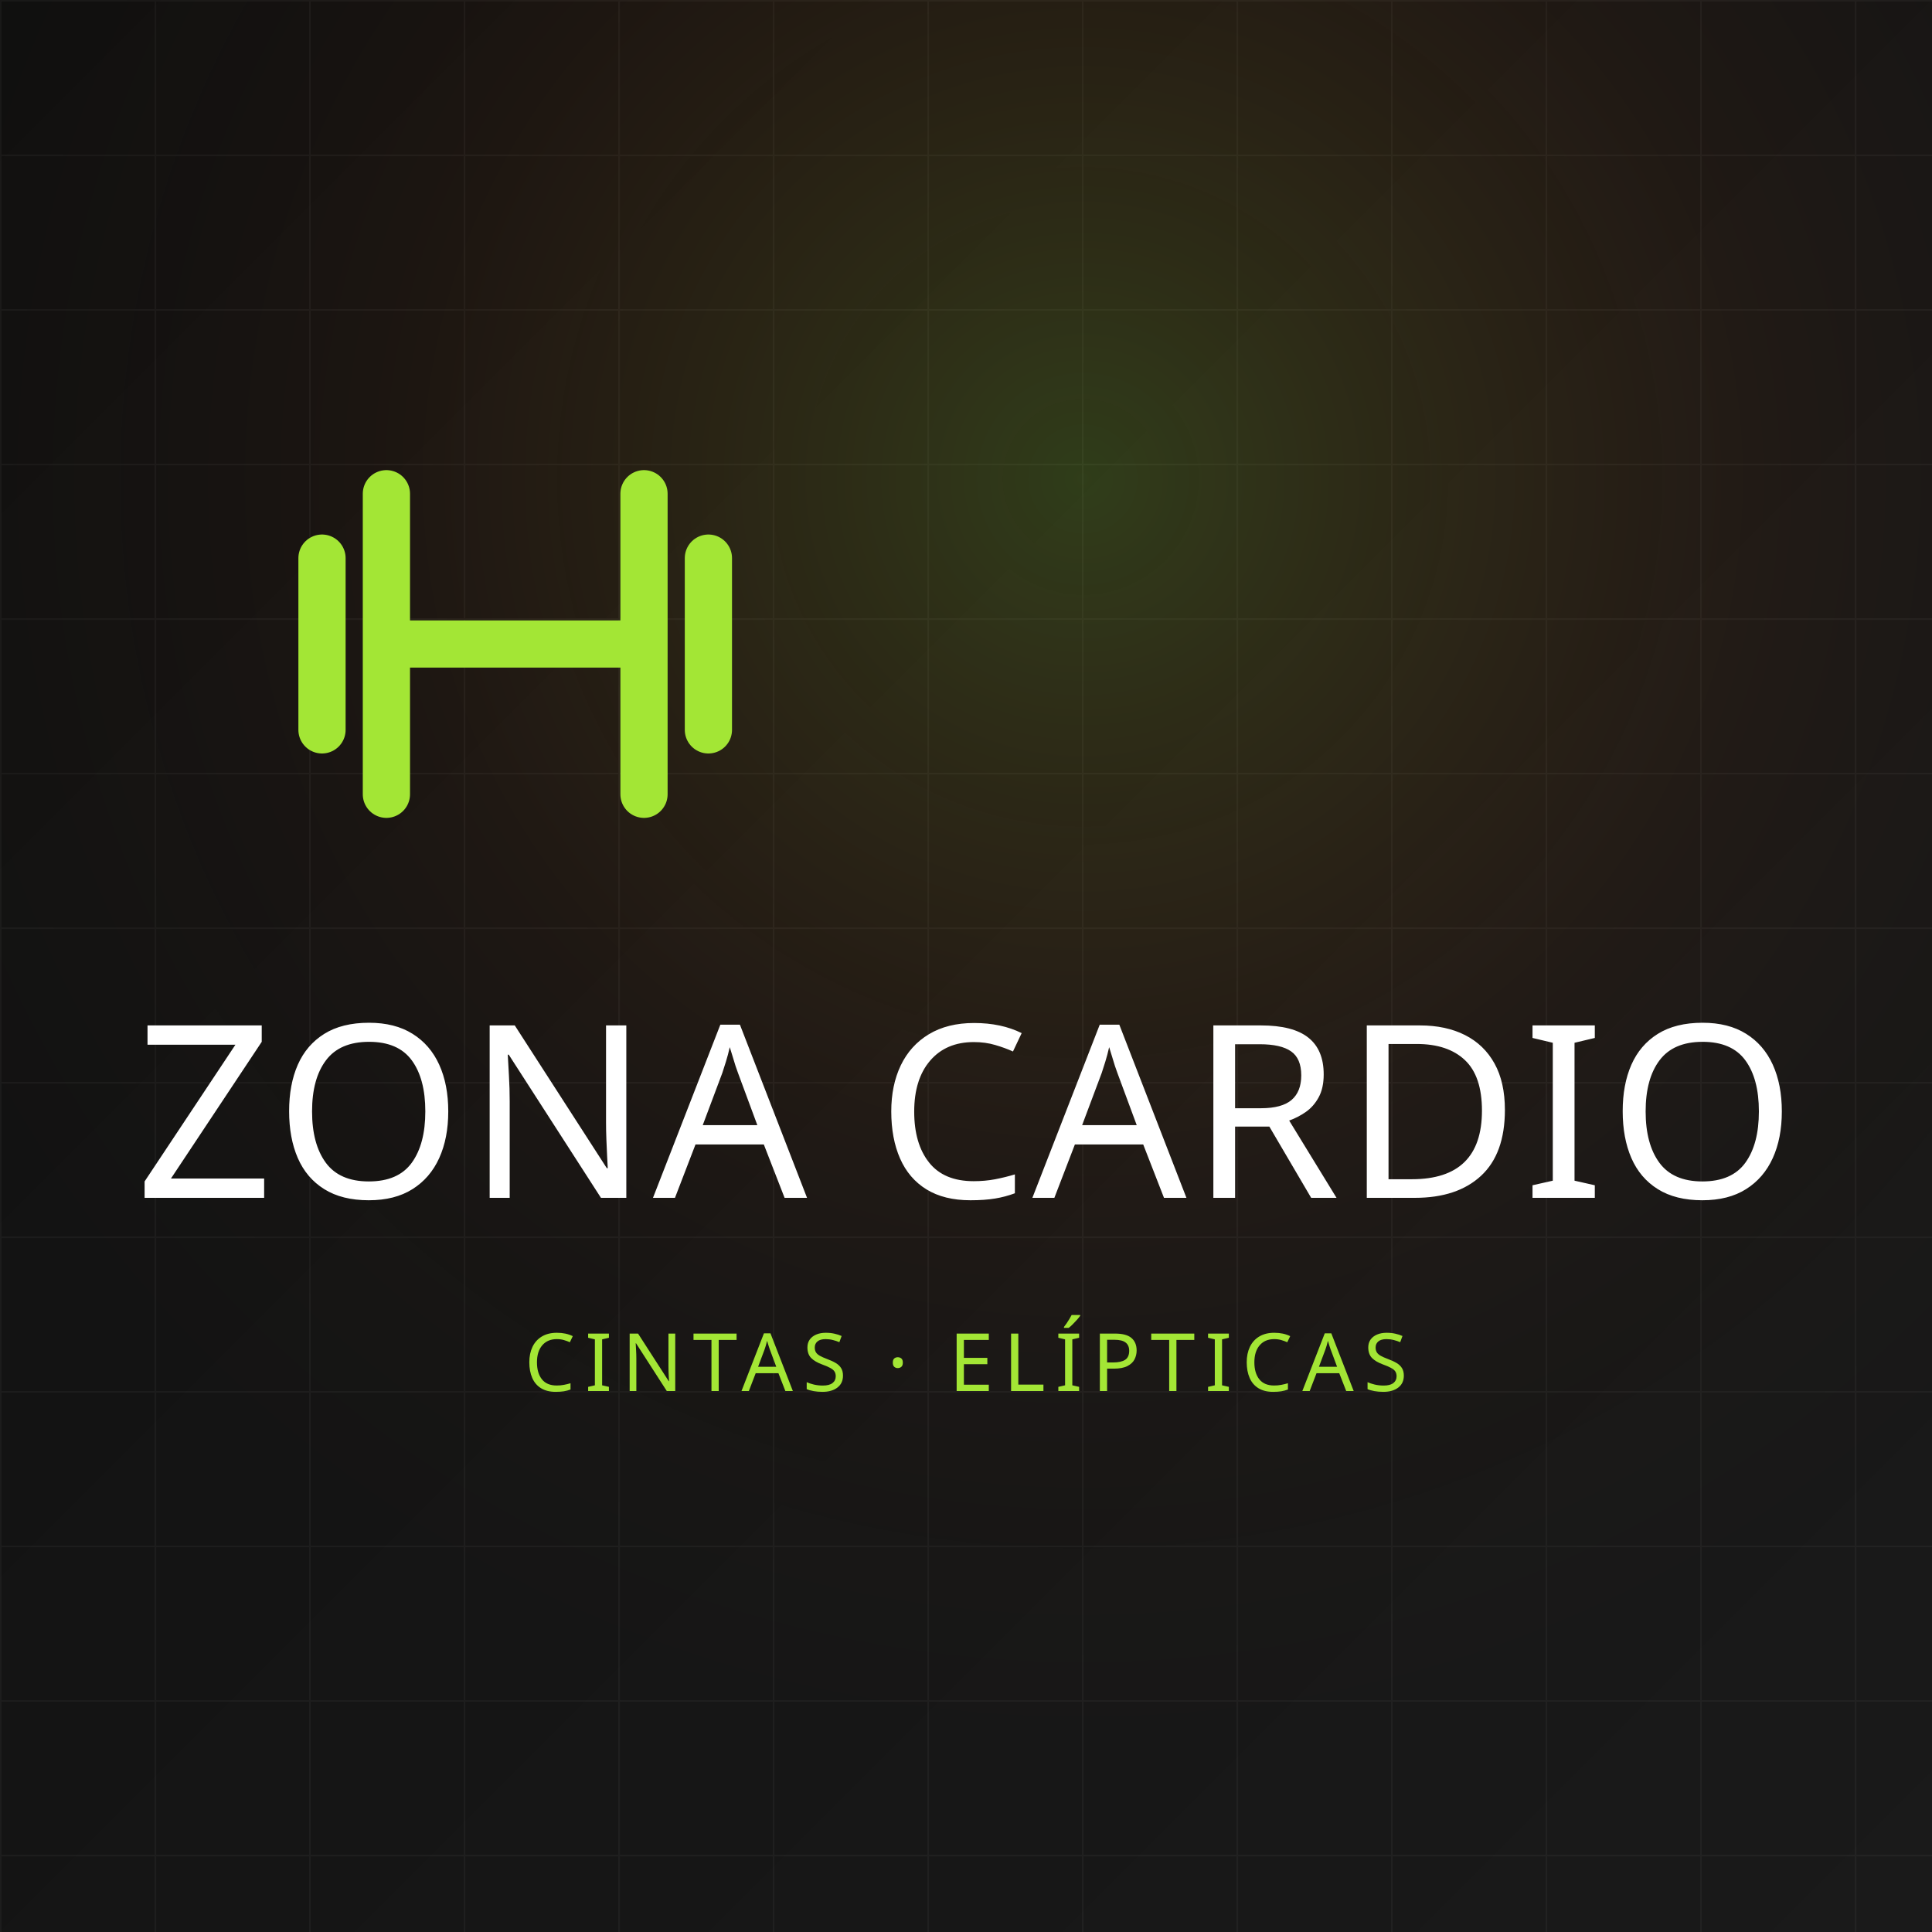
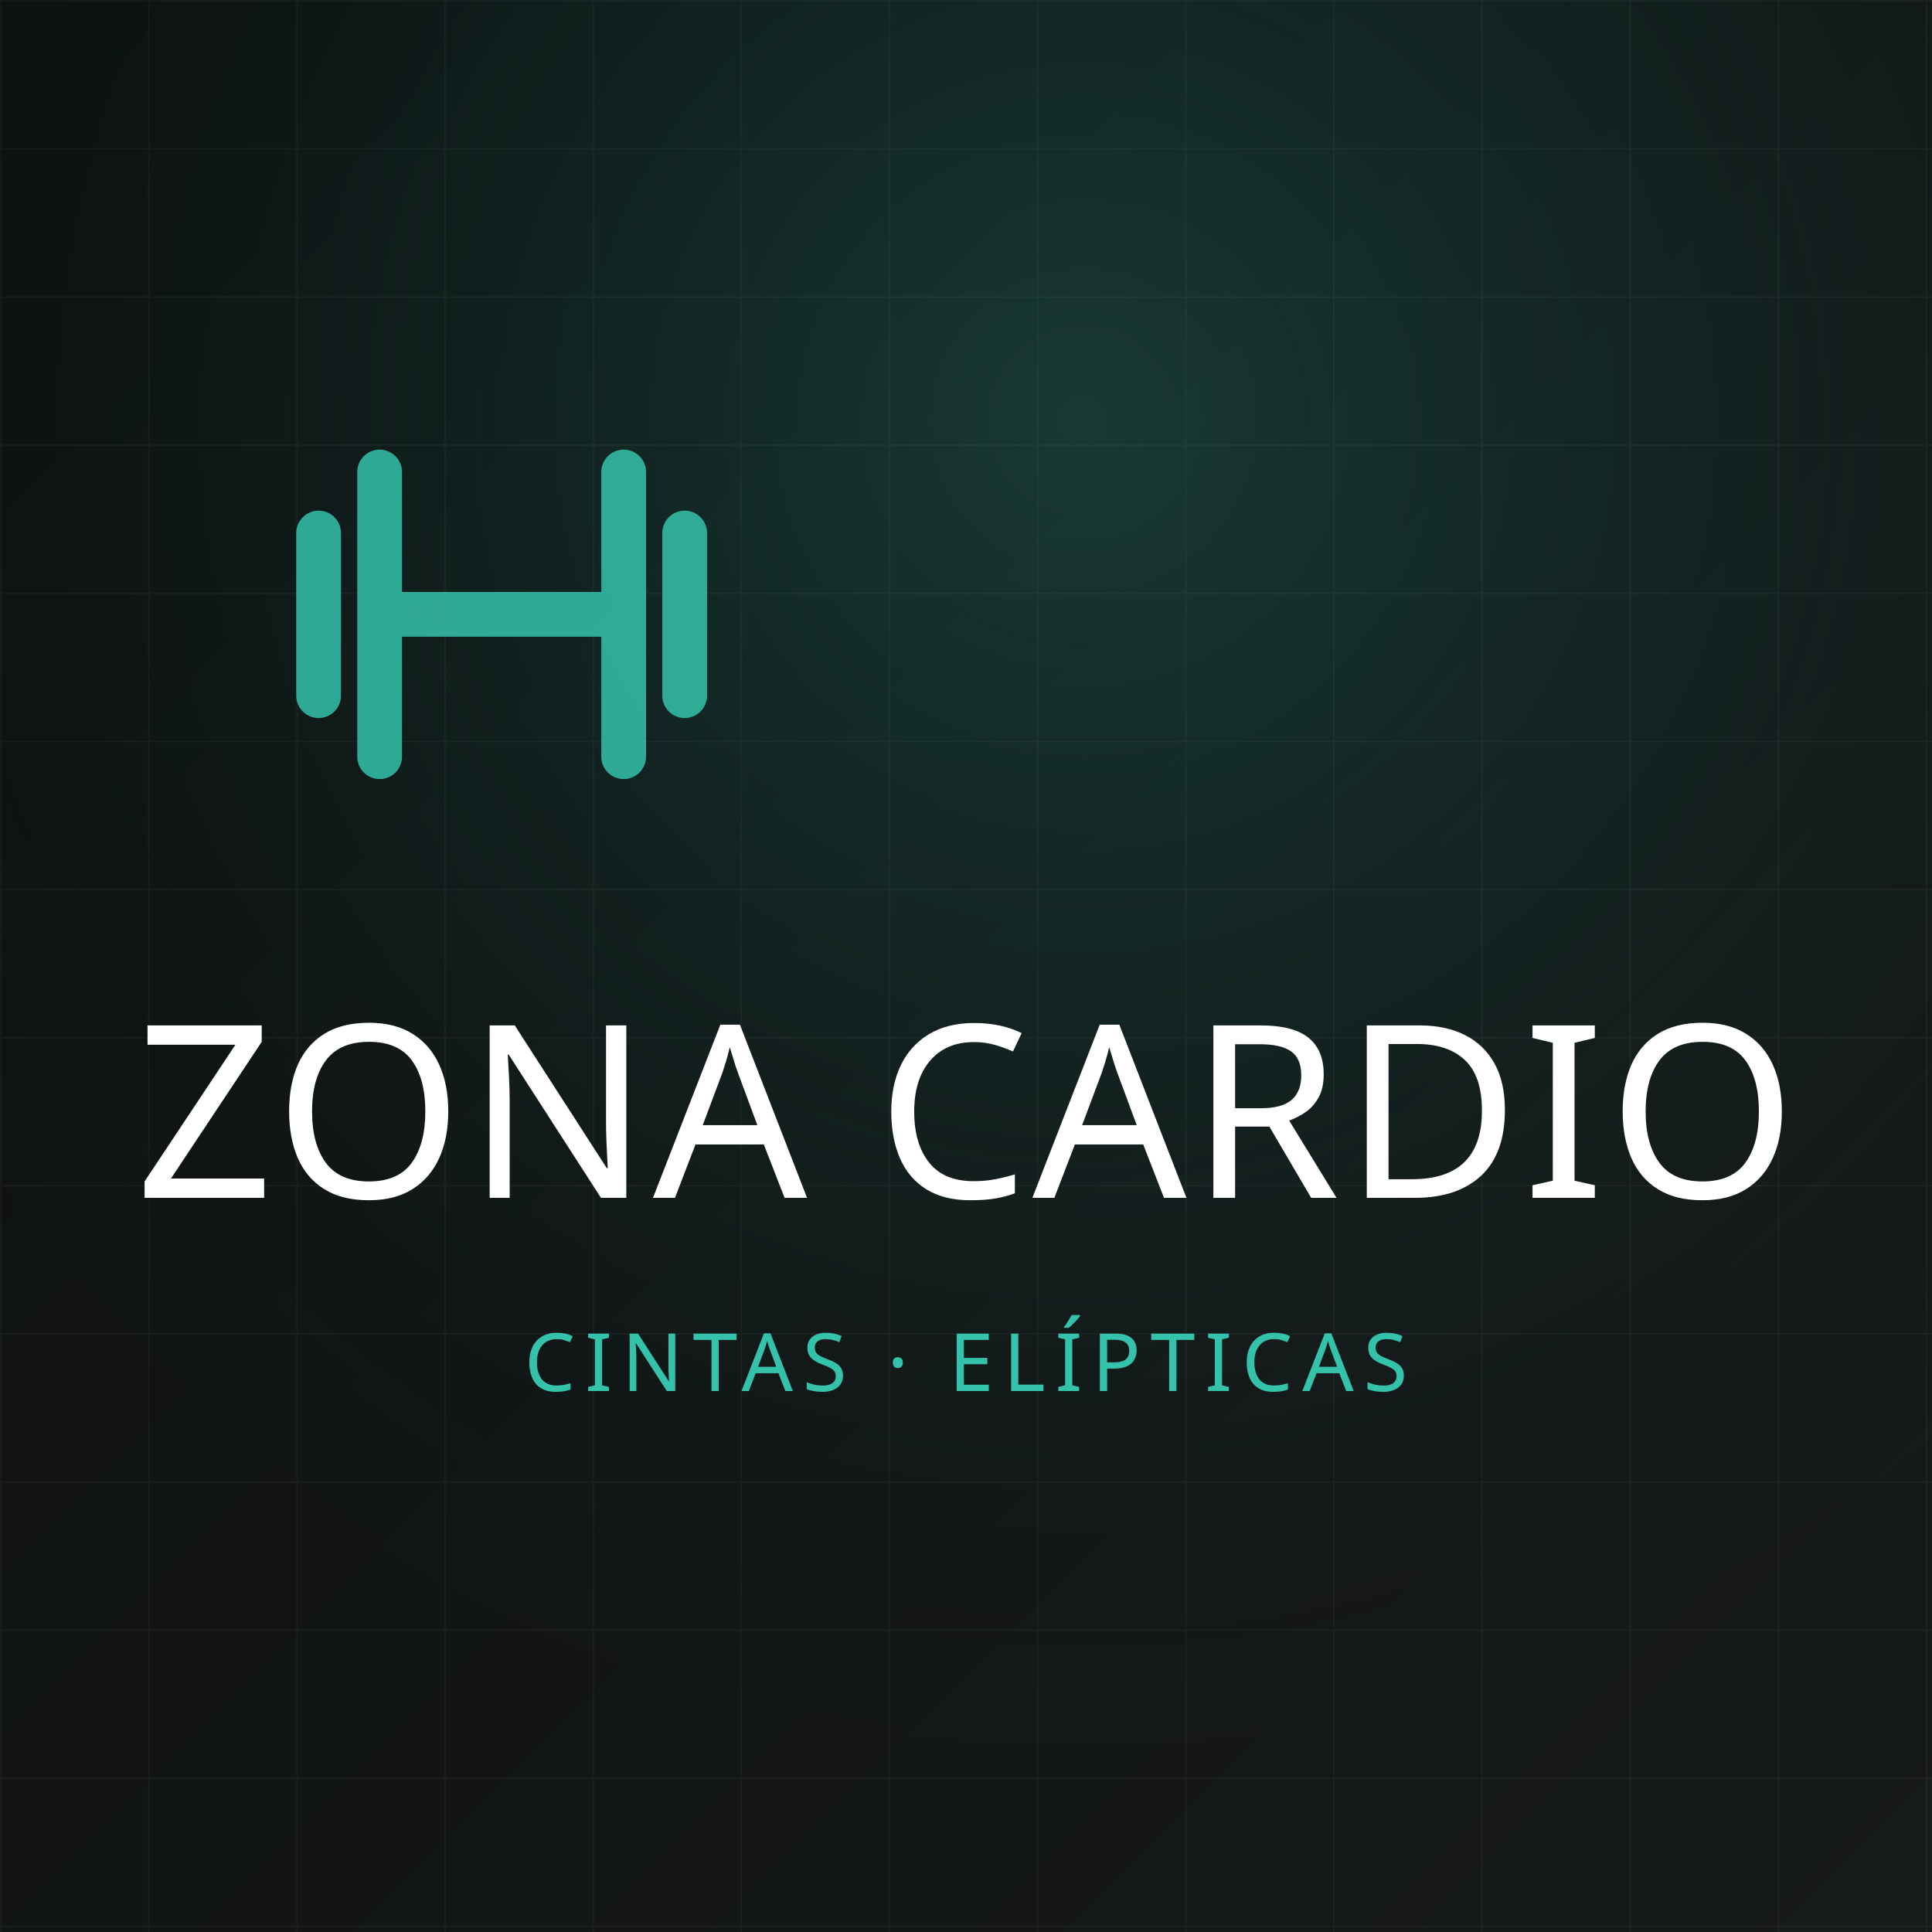
<svg xmlns="http://www.w3.org/2000/svg" width="600" height="600" viewBox="0 0 600 600" role="img" aria-label="ZONA CARDIO">
  <defs>
    <linearGradient id="bg" x1="0" y1="0" x2="1" y2="1">
-       <stop offset="0" stop-color="#0f0f0f" />
-       <stop offset="1" stop-color="#1a1a1a" />
+       <stop offset="0" stop-color="#0d0f0f" />
+       <stop offset="1" stop-color="#171a1a" />
    </linearGradient>
-     <radialGradient id="glow" cx="56%" cy="25%" r="70%">
-       <stop offset="0" stop-color="#a3e635" stop-opacity="0.20" />
-       <stop offset="0.5" stop-color="#f97316" stop-opacity="0.05" />
+     <radialGradient id="glow" cx="56%" cy="22%" r="75%">
+       <stop offset="0" stop-color="#34c2ab" stop-opacity="0.22" />
+       <stop offset="0.55" stop-color="#0e9e8a" stop-opacity="0.06" />
      <stop offset="1" stop-color="#0a0a0a" stop-opacity="0" />
    </radialGradient>
-     <pattern id="grid" width="48" height="48" patternUnits="userSpaceOnUse">
-       <path d="M48 0H0V48" fill="none" stroke="#ffffff" stroke-opacity="0.04" stroke-width="1" />
+     <pattern id="grid" width="46" height="46" patternUnits="userSpaceOnUse">
+       <path d="M46 0H0V46" fill="none" stroke="#ffffff" stroke-opacity="0.04" stroke-width="1" />
    </pattern>
  </defs>
  <rect width="600" height="600" fill="url(#bg)" />
  <rect width="600" height="600" fill="url(#grid)" />
  <rect width="600" height="600" fill="url(#glow)" />
-   <g transform="translate(80,120) scale(6.666667)" stroke="#a3e635" stroke-width="2.2" fill="none" stroke-linecap="round" stroke-linejoin="round">
+   <g transform="translate(80,115) scale(6.315789)" stroke="#34c2ab" stroke-opacity="0.85" stroke-width="2.2" fill="none" stroke-linecap="round" stroke-linejoin="round">
    <path d="M6 5v14M3 8v8M18 5v14M21 8v8M6 12h12" />
  </g>
  <text x="50%" y="372" text-anchor="middle" font-family="Anton, Impact, sans-serif" font-size="75" fill="#ffffff" letter-spacing="1">ZONA CARDIO</text>
-   <text x="50%" y="432" text-anchor="middle" font-family="Oswald, sans-serif" font-size="25" fill="#a3e635" letter-spacing="3">CINTAS · ELÍPTICAS</text>
+   <text x="50%" y="432" text-anchor="middle" font-family="Oswald, sans-serif" font-size="25" fill="#34c2ab" letter-spacing="3">CINTAS · ELÍPTICAS</text>
</svg>
